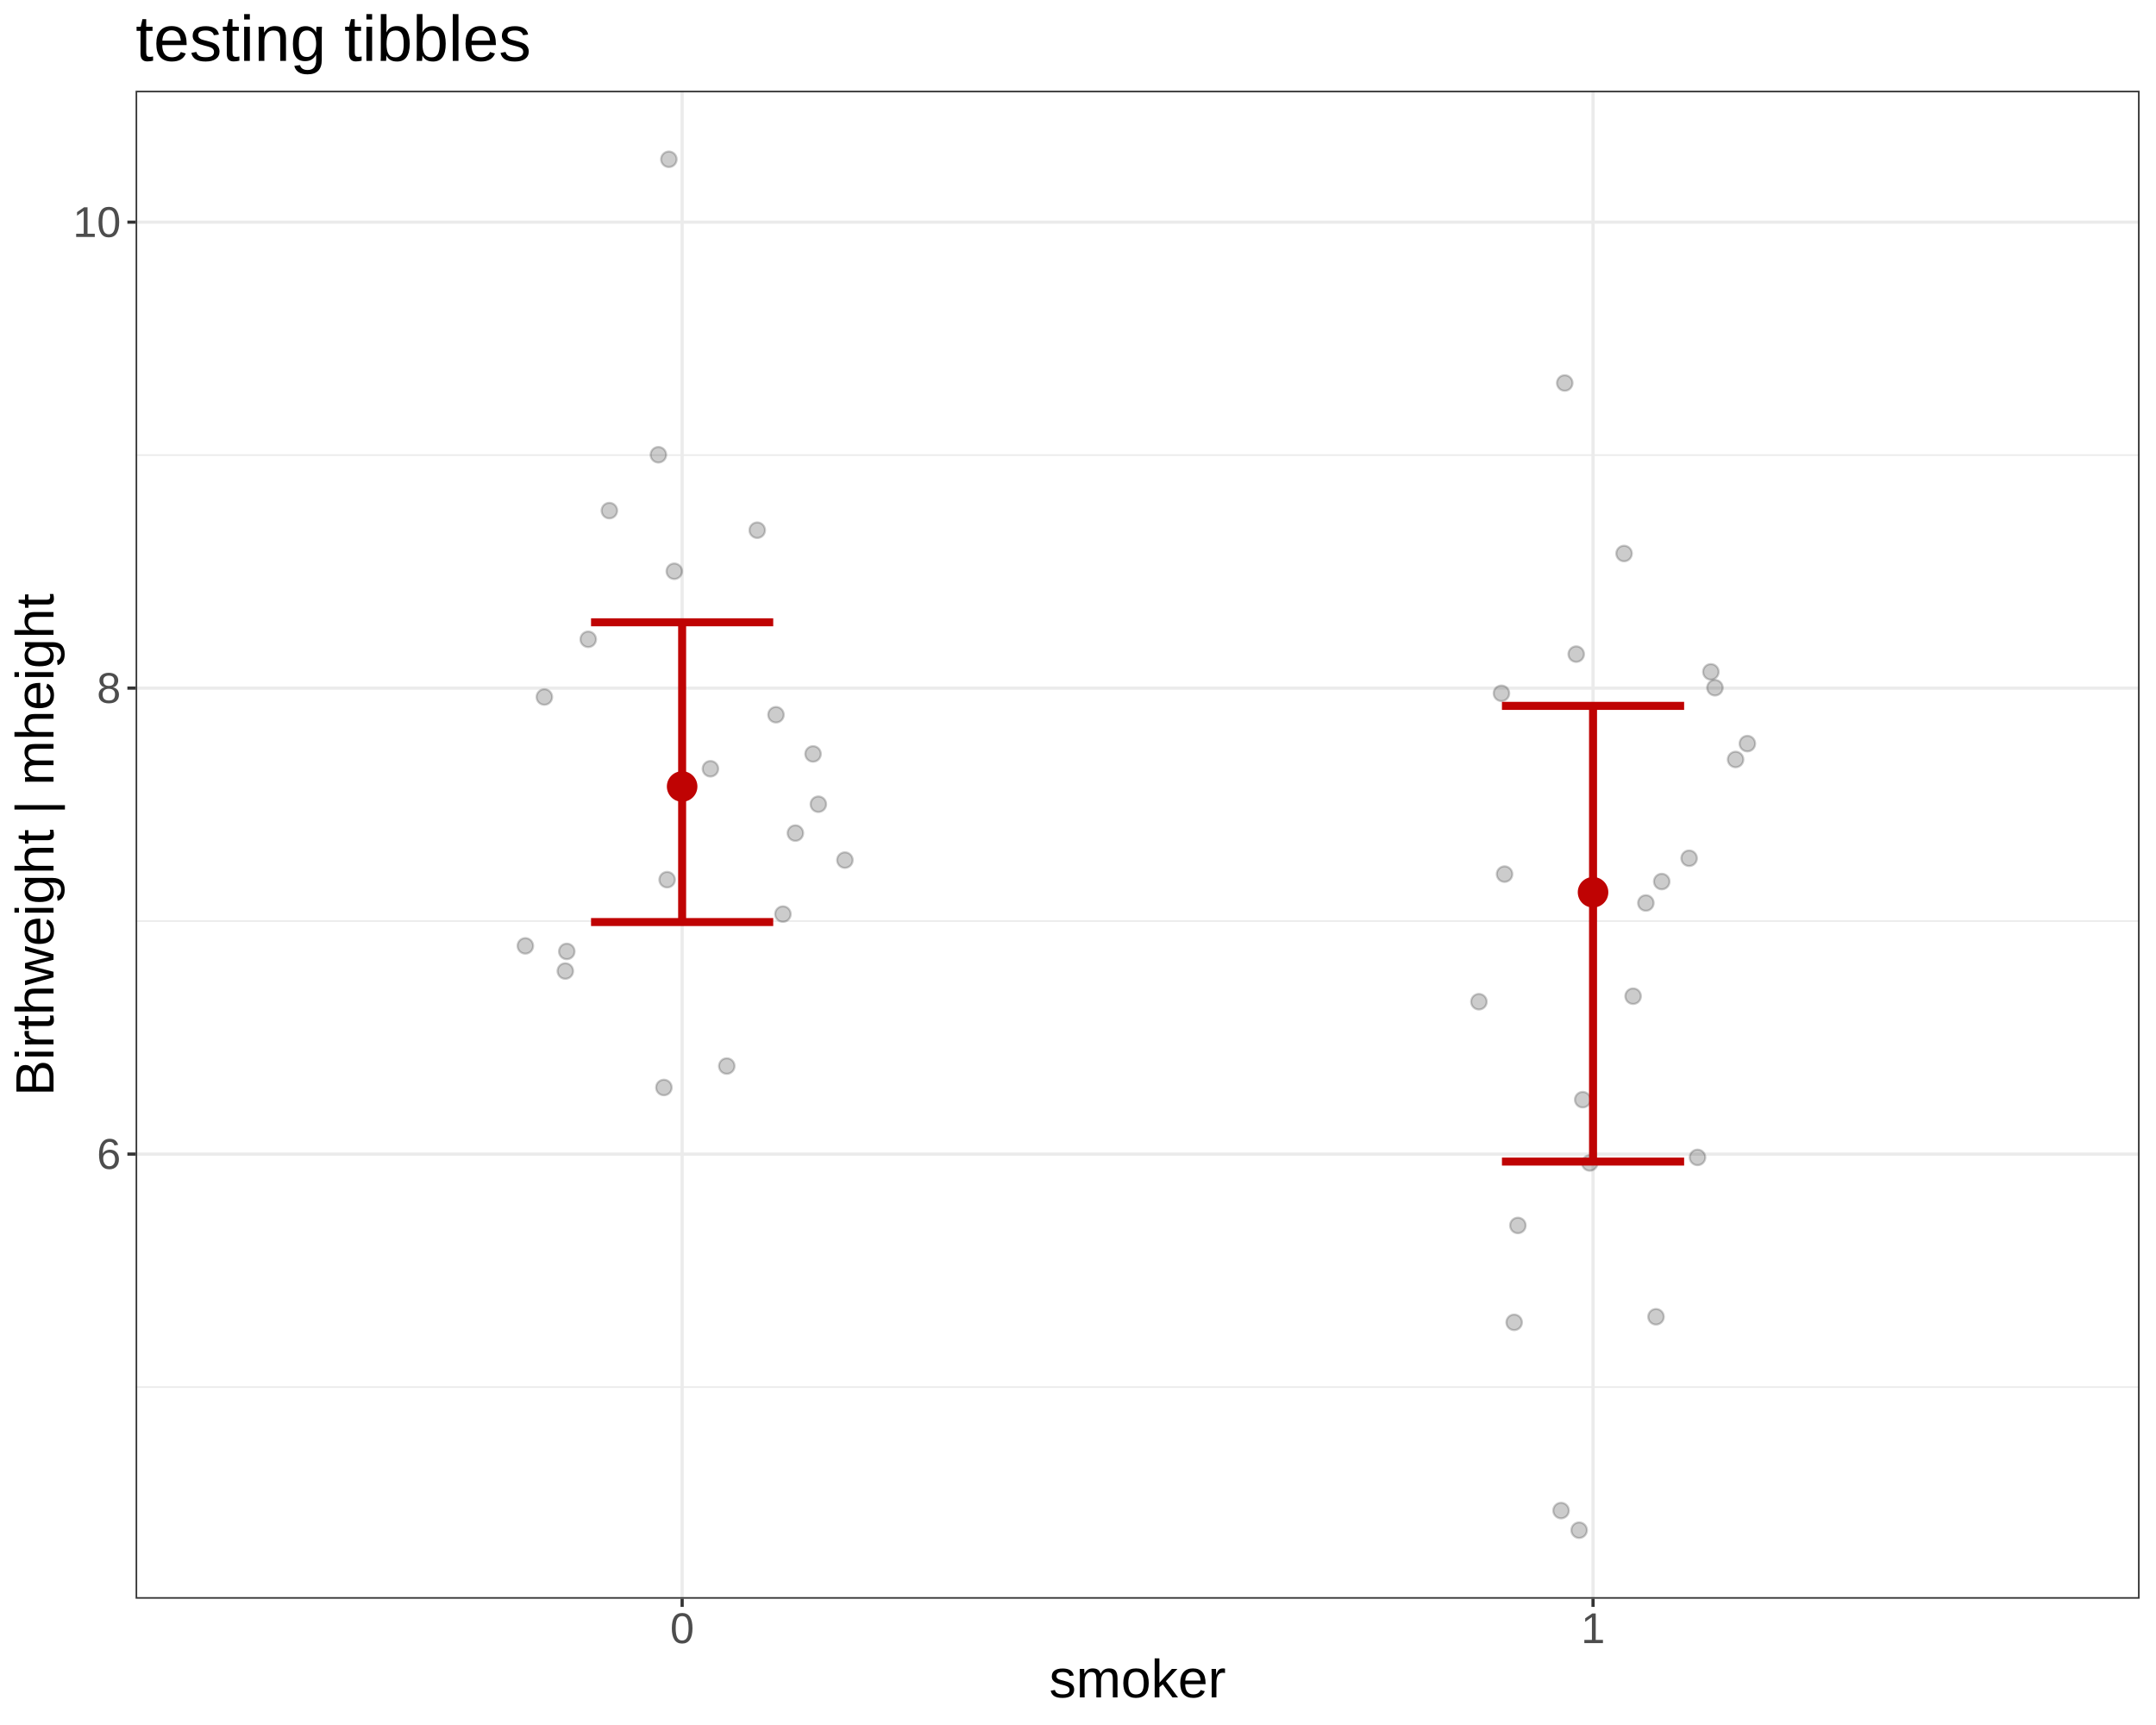
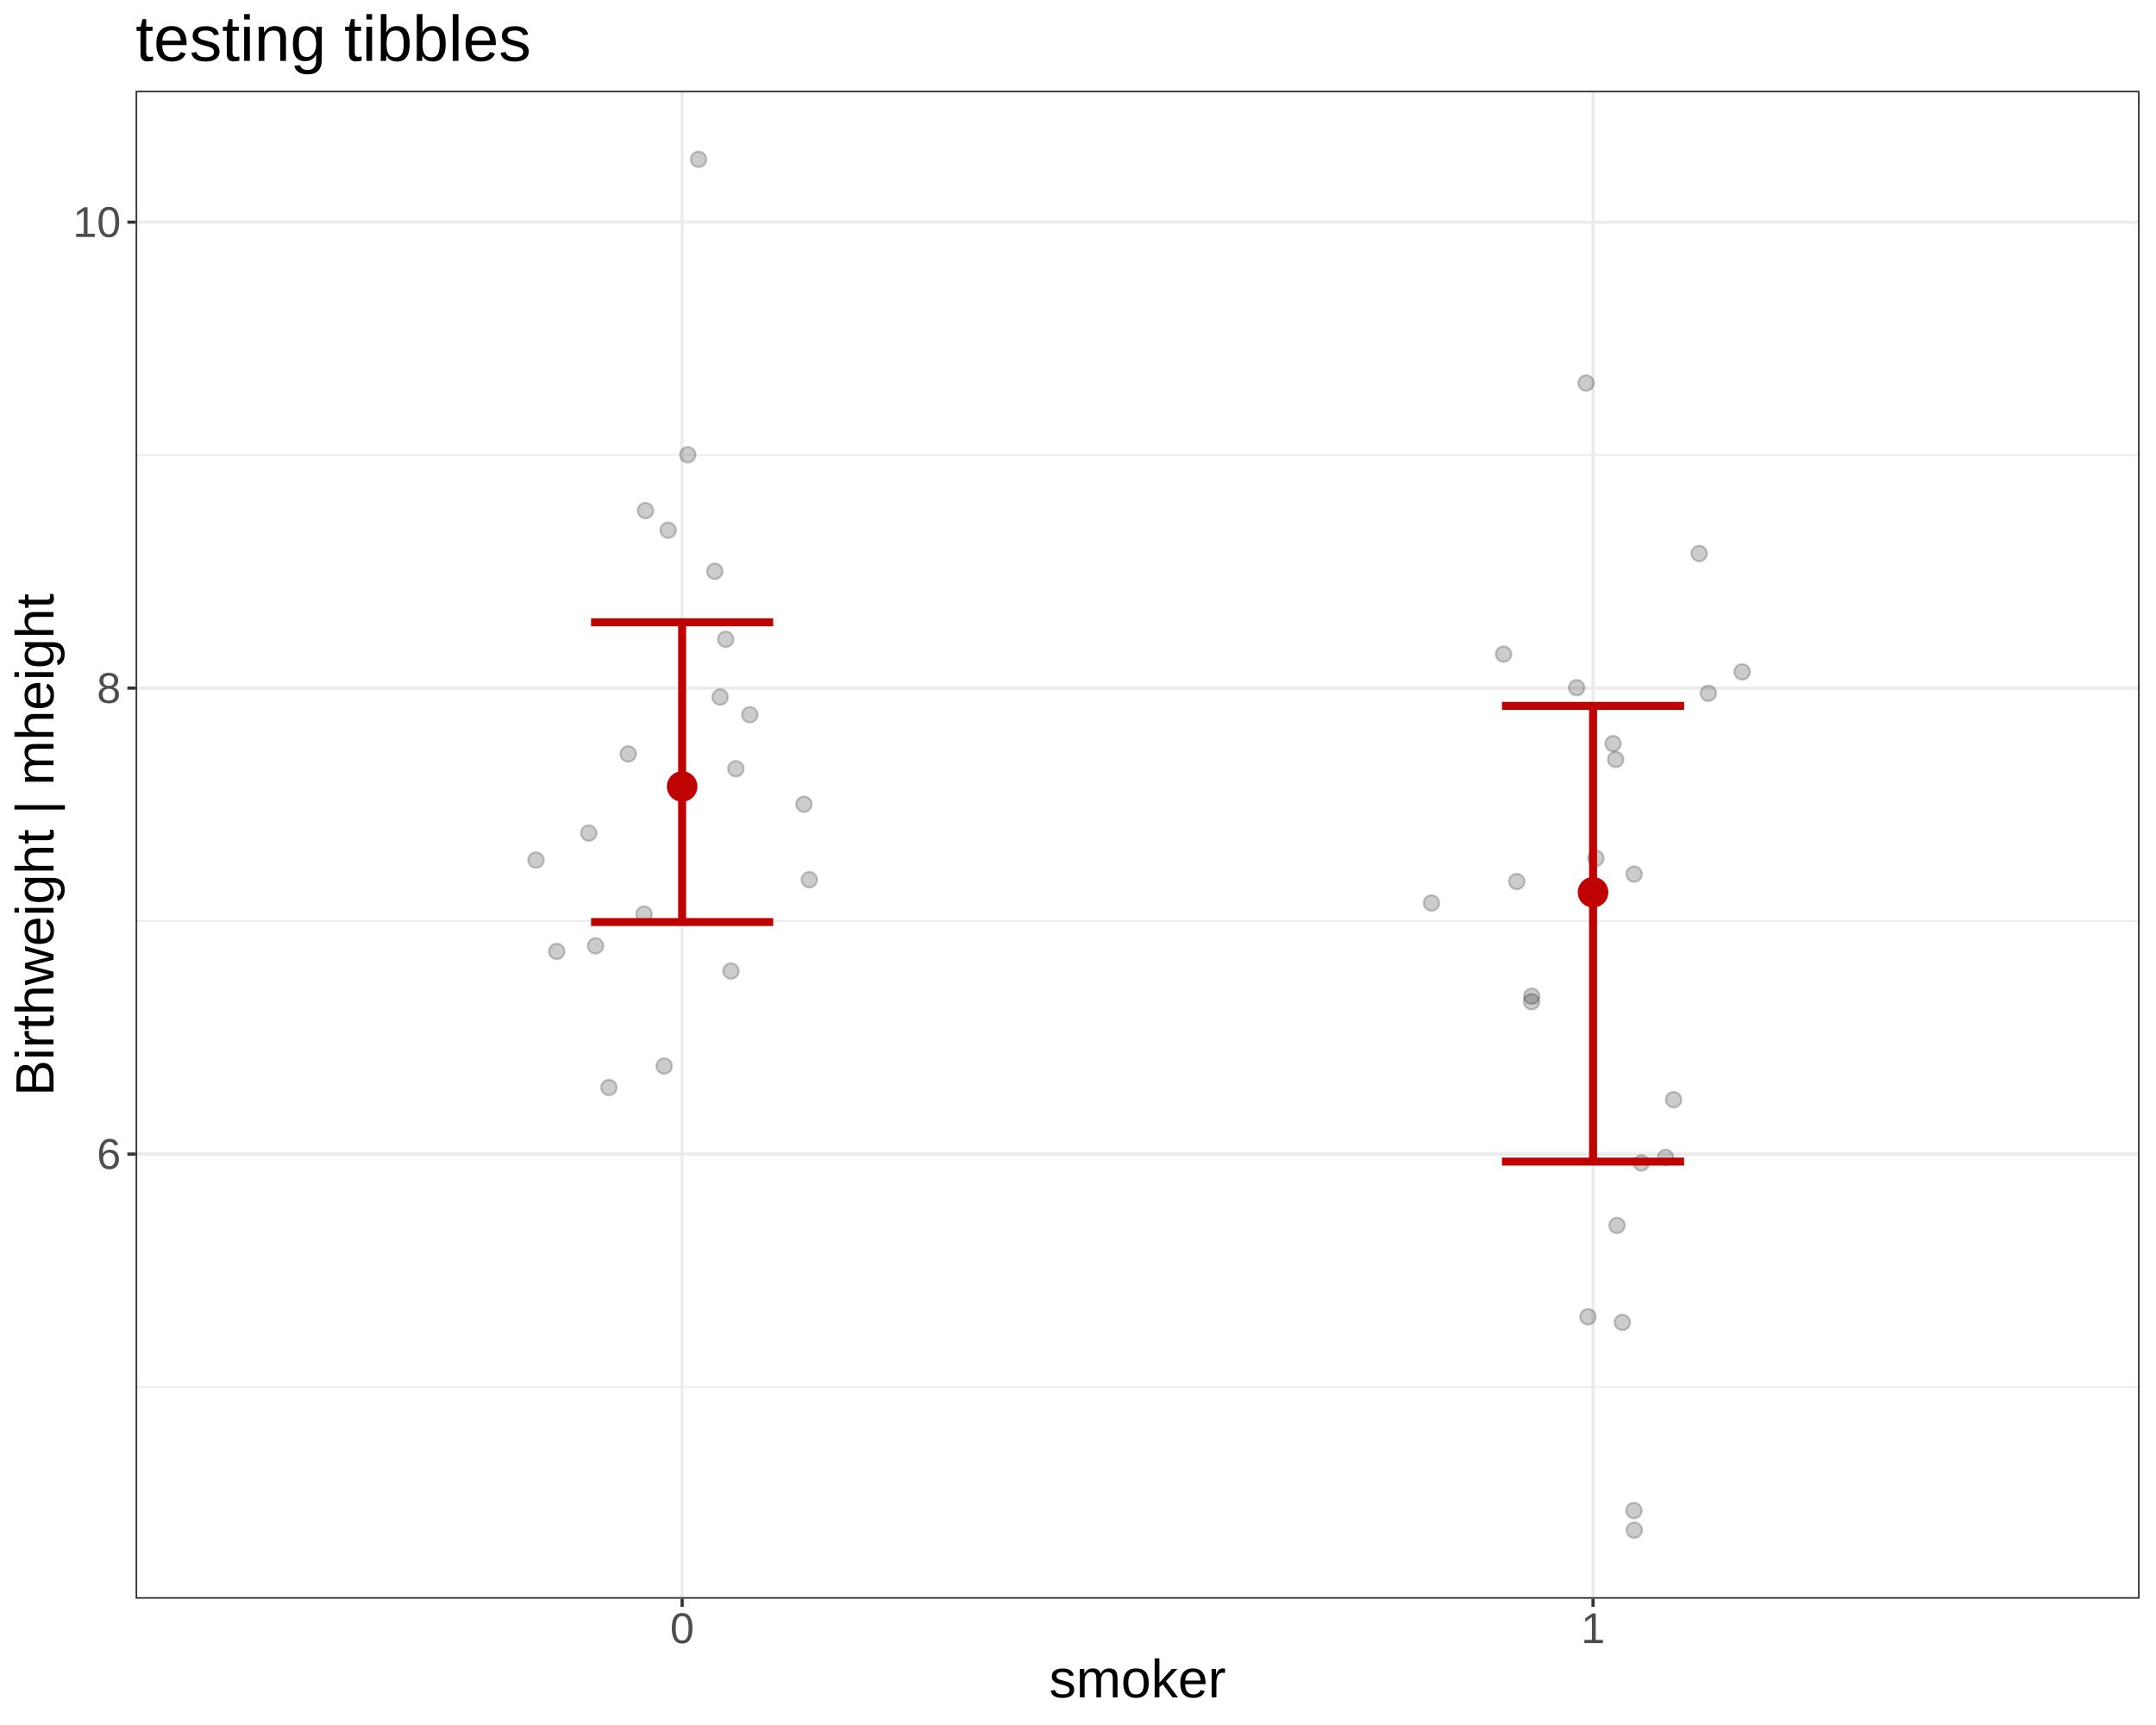
<svg xmlns="http://www.w3.org/2000/svg" viewBox="0 0 720.00 576.00">
  <defs>
    <style type="text/css">
    line, polyline, polygon, path, rect, circle {
      fill: none;
      stroke: #000000;
      stroke-linecap: round;
      stroke-linejoin: round;
      stroke-miterlimit: 10.00;
    }
  </style>
  </defs>
  <rect width="100%" height="100%" style="stroke: none; fill: #FFFFFF;" />
  <rect x="0.00" y="0.00" width="720.00" height="576.00" style="stroke-width: 1.07; stroke: #FFFFFF; fill: #FFFFFF;" />
  <defs>
    <clipPath id="cpNDUuMjh8NzE0LjUyfDUzMy44M3wzMC4zMA==">
      <rect x="45.28" y="30.30" width="669.24" height="503.53" />
    </clipPath>
  </defs>
  <rect x="45.28" y="30.30" width="669.24" height="503.53" style="stroke-width: 1.07; stroke: none; fill: #FFFFFF;" clip-path="url(#cpNDUuMjh8NzE0LjUyfDUzMy44M3wzMC4zMA==)" />
  <polyline points="45.28,463.16 714.52,463.16 " style="stroke-width: 0.53; stroke: #EBEBEB; stroke-linecap: butt;" clip-path="url(#cpNDUuMjh8NzE0LjUyfDUzMy44M3wzMC4zMA==)" />
  <polyline points="45.28,307.56 714.52,307.56 " style="stroke-width: 0.53; stroke: #EBEBEB; stroke-linecap: butt;" clip-path="url(#cpNDUuMjh8NzE0LjUyfDUzMy44M3wzMC4zMA==)" />
  <polyline points="45.28,151.97 714.52,151.97 " style="stroke-width: 0.53; stroke: #EBEBEB; stroke-linecap: butt;" clip-path="url(#cpNDUuMjh8NzE0LjUyfDUzMy44M3wzMC4zMA==)" />
  <polyline points="45.28,385.36 714.52,385.36 " style="stroke-width: 1.07; stroke: #EBEBEB; stroke-linecap: butt;" clip-path="url(#cpNDUuMjh8NzE0LjUyfDUzMy44M3wzMC4zMA==)" />
  <polyline points="45.28,229.77 714.52,229.77 " style="stroke-width: 1.07; stroke: #EBEBEB; stroke-linecap: butt;" clip-path="url(#cpNDUuMjh8NzE0LjUyfDUzMy44M3wzMC4zMA==)" />
  <polyline points="45.28,74.18 714.52,74.18 " style="stroke-width: 1.07; stroke: #EBEBEB; stroke-linecap: butt;" clip-path="url(#cpNDUuMjh8NzE0LjUyfDUzMy44M3wzMC4zMA==)" />
  <polyline points="227.80,533.83 227.80,30.30 " style="stroke-width: 1.07; stroke: #EBEBEB; stroke-linecap: butt;" clip-path="url(#cpNDUuMjh8NzE0LjUyfDUzMy44M3wzMC4zMA==)" />
  <polyline points="532.00,533.83 532.00,30.30 " style="stroke-width: 1.07; stroke: #EBEBEB; stroke-linecap: butt;" clip-path="url(#cpNDUuMjh8NzE0LjUyfDUzMy44M3wzMC4zMA==)" />
-   <circle cx="261.46" cy="305.23" r="1.95pt" style="stroke-width: 0.71; stroke: #000000; stroke-opacity: 0.20; fill: #000000; fill-opacity: 0.20;" clip-path="url(#cpNDUuMjh8NzE0LjUyfDUzMy44M3wzMC4zMA==)" />
-   <circle cx="521.32" cy="504.40" r="1.95pt" style="stroke-width: 0.71; stroke: #000000; stroke-opacity: 0.20; fill: #000000; fill-opacity: 0.20;" clip-path="url(#cpNDUuMjh8NzE0LjUyfDUzMy44M3wzMC4zMA==)" />
-   <circle cx="221.71" cy="363.13" r="1.95pt" style="stroke-width: 0.71; stroke: #000000; stroke-opacity: 0.20; fill: #000000; fill-opacity: 0.20;" clip-path="url(#cpNDUuMjh8NzE0LjUyfDUzMy44M3wzMC4zMA==)" />
-   <circle cx="527.36" cy="510.95" r="1.95pt" style="stroke-width: 0.71; stroke: #000000; stroke-opacity: 0.20; fill: #000000; fill-opacity: 0.20;" clip-path="url(#cpNDUuMjh8NzE0LjUyfDUzMy44M3wzMC4zMA==)" />
-   <circle cx="553.03" cy="439.69" r="1.95pt" style="stroke-width: 0.71; stroke: #000000; stroke-opacity: 0.20; fill: #000000; fill-opacity: 0.20;" clip-path="url(#cpNDUuMjh8NzE0LjUyfDUzMy44M3wzMC4zMA==)" />
-   <circle cx="282.16" cy="287.20" r="1.95pt" style="stroke-width: 0.71; stroke: #000000; stroke-opacity: 0.20; fill: #000000; fill-opacity: 0.20;" clip-path="url(#cpNDUuMjh8NzE0LjUyfDUzMy44M3wzMC4zMA==)" />
-   <circle cx="505.66" cy="441.55" r="1.95pt" style="stroke-width: 0.71; stroke: #000000; stroke-opacity: 0.20; fill: #000000; fill-opacity: 0.20;" clip-path="url(#cpNDUuMjh8NzE0LjUyfDUzMy44M3wzMC4zMA==)" />
-   <circle cx="566.89" cy="386.47" r="1.95pt" style="stroke-width: 0.71; stroke: #000000; stroke-opacity: 0.20; fill: #000000; fill-opacity: 0.20;" clip-path="url(#cpNDUuMjh8NzE0LjUyfDUzMy44M3wzMC4zMA==)" />
-   <circle cx="181.79" cy="232.74" r="1.95pt" style="stroke-width: 0.71; stroke: #000000; stroke-opacity: 0.20; fill: #000000; fill-opacity: 0.20;" clip-path="url(#cpNDUuMjh8NzE0LjUyfDUzMy44M3wzMC4zMA==)" />
-   <circle cx="273.29" cy="268.54" r="1.95pt" style="stroke-width: 0.71; stroke: #000000; stroke-opacity: 0.20; fill: #000000; fill-opacity: 0.20;" clip-path="url(#cpNDUuMjh8NzE0LjUyfDUzMy44M3wzMC4zMA==)" />
-   <circle cx="252.88" cy="177.04" r="1.95pt" style="stroke-width: 0.71; stroke: #000000; stroke-opacity: 0.20; fill: #000000; fill-opacity: 0.20;" clip-path="url(#cpNDUuMjh8NzE0LjUyfDUzMy44M3wzMC4zMA==)" />
-   <circle cx="222.79" cy="293.74" r="1.95pt" style="stroke-width: 0.71; stroke: #000000; stroke-opacity: 0.20; fill: #000000; fill-opacity: 0.20;" clip-path="url(#cpNDUuMjh8NzE0LjUyfDUzMy44M3wzMC4zMA==)" />
-   <circle cx="545.38" cy="332.64" r="1.95pt" style="stroke-width: 0.71; stroke: #000000; stroke-opacity: 0.20; fill: #000000; fill-opacity: 0.20;" clip-path="url(#cpNDUuMjh8NzE0LjUyfDUzMy44M3wzMC4zMA==)" />
-   <circle cx="564.09" cy="286.58" r="1.95pt" style="stroke-width: 0.71; stroke: #000000; stroke-opacity: 0.20; fill: #000000; fill-opacity: 0.20;" clip-path="url(#cpNDUuMjh8NzE0LjUyfDUzMy44M3wzMC4zMA==)" />
-   <circle cx="189.28" cy="317.69" r="1.95pt" style="stroke-width: 0.71; stroke: #000000; stroke-opacity: 0.20; fill: #000000; fill-opacity: 0.20;" clip-path="url(#cpNDUuMjh8NzE0LjUyfDUzMy44M3wzMC4zMA==)" />
-   <circle cx="242.71" cy="355.97" r="1.95pt" style="stroke-width: 0.71; stroke: #000000; stroke-opacity: 0.20; fill: #000000; fill-opacity: 0.20;" clip-path="url(#cpNDUuMjh8NzE0LjUyfDUzMy44M3wzMC4zMA==)" />
-   <circle cx="583.54" cy="248.30" r="1.95pt" style="stroke-width: 0.71; stroke: #000000; stroke-opacity: 0.20; fill: #000000; fill-opacity: 0.20;" clip-path="url(#cpNDUuMjh8NzE0LjUyfDUzMy44M3wzMC4zMA==)" />
-   <circle cx="572.71" cy="229.64" r="1.95pt" style="stroke-width: 0.71; stroke: #000000; stroke-opacity: 0.20; fill: #000000; fill-opacity: 0.20;" clip-path="url(#cpNDUuMjh8NzE0LjUyfDUzMy44M3wzMC4zMA==)" />
-   <circle cx="530.90" cy="388.33" r="1.95pt" style="stroke-width: 0.71; stroke: #000000; stroke-opacity: 0.20; fill: #000000; fill-opacity: 0.20;" clip-path="url(#cpNDUuMjh8NzE0LjUyfDUzMy44M3wzMC4zMA==)" />
-   <circle cx="528.55" cy="367.20" r="1.95pt" style="stroke-width: 0.71; stroke: #000000; stroke-opacity: 0.20; fill: #000000; fill-opacity: 0.20;" clip-path="url(#cpNDUuMjh8NzE0LjUyfDUzMy44M3wzMC4zMA==)" />
-   <circle cx="493.89" cy="334.49" r="1.95pt" style="stroke-width: 0.71; stroke: #000000; stroke-opacity: 0.20; fill: #000000; fill-opacity: 0.20;" clip-path="url(#cpNDUuMjh8NzE0LjUyfDUzMy44M3wzMC4zMA==)" />
-   <circle cx="203.50" cy="170.50" r="1.95pt" style="stroke-width: 0.71; stroke: #000000; stroke-opacity: 0.20; fill: #000000; fill-opacity: 0.20;" clip-path="url(#cpNDUuMjh8NzE0LjUyfDUzMy44M3wzMC4zMA==)" />
-   <circle cx="219.87" cy="151.85" r="1.95pt" style="stroke-width: 0.71; stroke: #000000; stroke-opacity: 0.20; fill: #000000; fill-opacity: 0.20;" clip-path="url(#cpNDUuMjh8NzE0LjUyfDUzMy44M3wzMC4zMA==)" />
-   <circle cx="188.79" cy="324.24" r="1.95pt" style="stroke-width: 0.71; stroke: #000000; stroke-opacity: 0.20; fill: #000000; fill-opacity: 0.20;" clip-path="url(#cpNDUuMjh8NzE0LjUyfDUzMy44M3wzMC4zMA==)" />
-   <circle cx="175.44" cy="315.84" r="1.95pt" style="stroke-width: 0.71; stroke: #000000; stroke-opacity: 0.20; fill: #000000; fill-opacity: 0.20;" clip-path="url(#cpNDUuMjh8NzE0LjUyfDUzMy44M3wzMC4zMA==)" />
-   <circle cx="502.45" cy="291.88" r="1.95pt" style="stroke-width: 0.71; stroke: #000000; stroke-opacity: 0.20; fill: #000000; fill-opacity: 0.20;" clip-path="url(#cpNDUuMjh8NzE0LjUyfDUzMy44M3wzMC4zMA==)" />
-   <circle cx="501.41" cy="231.50" r="1.95pt" style="stroke-width: 0.71; stroke: #000000; stroke-opacity: 0.20; fill: #000000; fill-opacity: 0.20;" clip-path="url(#cpNDUuMjh8NzE0LjUyfDUzMy44M3wzMC4zMA==)" />
-   <circle cx="526.38" cy="218.42" r="1.95pt" style="stroke-width: 0.71; stroke: #000000; stroke-opacity: 0.20; fill: #000000; fill-opacity: 0.20;" clip-path="url(#cpNDUuMjh8NzE0LjUyfDUzMy44M3wzMC4zMA==)" />
-   <circle cx="579.60" cy="253.60" r="1.95pt" style="stroke-width: 0.71; stroke: #000000; stroke-opacity: 0.20; fill: #000000; fill-opacity: 0.20;" clip-path="url(#cpNDUuMjh8NzE0LjUyfDUzMy44M3wzMC4zMA==)" />
-   <circle cx="506.90" cy="409.19" r="1.95pt" style="stroke-width: 0.71; stroke: #000000; stroke-opacity: 0.20; fill: #000000; fill-opacity: 0.20;" clip-path="url(#cpNDUuMjh8NzE0LjUyfDUzMy44M3wzMC4zMA==)" />
-   <circle cx="225.18" cy="190.75" r="1.95pt" style="stroke-width: 0.71; stroke: #000000; stroke-opacity: 0.20; fill: #000000; fill-opacity: 0.20;" clip-path="url(#cpNDUuMjh8NzE0LjUyfDUzMy44M3wzMC4zMA==)" />
-   <circle cx="237.25" cy="256.70" r="1.95pt" style="stroke-width: 0.71; stroke: #000000; stroke-opacity: 0.20; fill: #000000; fill-opacity: 0.20;" clip-path="url(#cpNDUuMjh8NzE0LjUyfDUzMy44M3wzMC4zMA==)" />
-   <circle cx="265.62" cy="278.18" r="1.95pt" style="stroke-width: 0.71; stroke: #000000; stroke-opacity: 0.20; fill: #000000; fill-opacity: 0.20;" clip-path="url(#cpNDUuMjh8NzE0LjUyfDUzMy44M3wzMC4zMA==)" />
-   <circle cx="571.35" cy="224.34" r="1.95pt" style="stroke-width: 0.71; stroke: #000000; stroke-opacity: 0.20; fill: #000000; fill-opacity: 0.20;" clip-path="url(#cpNDUuMjh8NzE0LjUyfDUzMy44M3wzMC4zMA==)" />
-   <circle cx="549.64" cy="301.52" r="1.95pt" style="stroke-width: 0.71; stroke: #000000; stroke-opacity: 0.20; fill: #000000; fill-opacity: 0.20;" clip-path="url(#cpNDUuMjh8NzE0LjUyfDUzMy44M3wzMC4zMA==)" />
-   <circle cx="554.94" cy="294.36" r="1.95pt" style="stroke-width: 0.71; stroke: #000000; stroke-opacity: 0.20; fill: #000000; fill-opacity: 0.20;" clip-path="url(#cpNDUuMjh8NzE0LjUyfDUzMy44M3wzMC4zMA==)" />
-   <circle cx="522.55" cy="127.89" r="1.95pt" style="stroke-width: 0.71; stroke: #000000; stroke-opacity: 0.20; fill: #000000; fill-opacity: 0.20;" clip-path="url(#cpNDUuMjh8NzE0LjUyfDUzMy44M3wzMC4zMA==)" />
-   <circle cx="271.52" cy="251.75" r="1.95pt" style="stroke-width: 0.71; stroke: #000000; stroke-opacity: 0.20; fill: #000000; fill-opacity: 0.20;" clip-path="url(#cpNDUuMjh8NzE0LjUyfDUzMy44M3wzMC4zMA==)" />
-   <circle cx="259.14" cy="238.66" r="1.95pt" style="stroke-width: 0.71; stroke: #000000; stroke-opacity: 0.20; fill: #000000; fill-opacity: 0.20;" clip-path="url(#cpNDUuMjh8NzE0LjUyfDUzMy44M3wzMC4zMA==)" />
-   <circle cx="223.37" cy="53.19" r="1.95pt" style="stroke-width: 0.71; stroke: #000000; stroke-opacity: 0.20; fill: #000000; fill-opacity: 0.20;" clip-path="url(#cpNDUuMjh8NzE0LjUyfDUzMy44M3wzMC4zMA==)" />
-   <circle cx="542.36" cy="184.82" r="1.95pt" style="stroke-width: 0.71; stroke: #000000; stroke-opacity: 0.20; fill: #000000; fill-opacity: 0.20;" clip-path="url(#cpNDUuMjh8NzE0LjUyfDUzMy44M3wzMC4zMA==)" />
-   <circle cx="196.44" cy="213.47" r="1.95pt" style="stroke-width: 0.71; stroke: #000000; stroke-opacity: 0.20; fill: #000000; fill-opacity: 0.20;" clip-path="url(#cpNDUuMjh8NzE0LjUyfDUzMy44M3wzMC4zMA==)" />
+   <circle cx="215.09" cy="305.23" r="1.95pt" style="stroke-width: 0.71; stroke: #000000; stroke-opacity: 0.20; fill: #000000; fill-opacity: 0.20;" clip-path="url(#cpNDUuMjh8NzE0LjUyfDUzMy44M3wzMC4zMA==)" />
+   <circle cx="545.64" cy="504.40" r="1.95pt" style="stroke-width: 0.71; stroke: #000000; stroke-opacity: 0.20; fill: #000000; fill-opacity: 0.20;" clip-path="url(#cpNDUuMjh8NzE0LjUyfDUzMy44M3wzMC4zMA==)" />
+   <circle cx="203.34" cy="363.13" r="1.95pt" style="stroke-width: 0.71; stroke: #000000; stroke-opacity: 0.20; fill: #000000; fill-opacity: 0.20;" clip-path="url(#cpNDUuMjh8NzE0LjUyfDUzMy44M3wzMC4zMA==)" />
+   <circle cx="545.77" cy="510.95" r="1.95pt" style="stroke-width: 0.71; stroke: #000000; stroke-opacity: 0.20; fill: #000000; fill-opacity: 0.20;" clip-path="url(#cpNDUuMjh8NzE0LjUyfDUzMy44M3wzMC4zMA==)" />
+   <circle cx="530.30" cy="439.69" r="1.95pt" style="stroke-width: 0.71; stroke: #000000; stroke-opacity: 0.20; fill: #000000; fill-opacity: 0.20;" clip-path="url(#cpNDUuMjh8NzE0LjUyfDUzMy44M3wzMC4zMA==)" />
+   <circle cx="178.99" cy="287.20" r="1.95pt" style="stroke-width: 0.71; stroke: #000000; stroke-opacity: 0.20; fill: #000000; fill-opacity: 0.20;" clip-path="url(#cpNDUuMjh8NzE0LjUyfDUzMy44M3wzMC4zMA==)" />
+   <circle cx="541.79" cy="441.55" r="1.95pt" style="stroke-width: 0.71; stroke: #000000; stroke-opacity: 0.20; fill: #000000; fill-opacity: 0.20;" clip-path="url(#cpNDUuMjh8NzE0LjUyfDUzMy44M3wzMC4zMA==)" />
+   <circle cx="556.22" cy="386.47" r="1.95pt" style="stroke-width: 0.71; stroke: #000000; stroke-opacity: 0.20; fill: #000000; fill-opacity: 0.20;" clip-path="url(#cpNDUuMjh8NzE0LjUyfDUzMy44M3wzMC4zMA==)" />
+   <circle cx="240.48" cy="232.74" r="1.95pt" style="stroke-width: 0.71; stroke: #000000; stroke-opacity: 0.20; fill: #000000; fill-opacity: 0.20;" clip-path="url(#cpNDUuMjh8NzE0LjUyfDUzMy44M3wzMC4zMA==)" />
+   <circle cx="268.48" cy="268.54" r="1.95pt" style="stroke-width: 0.71; stroke: #000000; stroke-opacity: 0.20; fill: #000000; fill-opacity: 0.20;" clip-path="url(#cpNDUuMjh8NzE0LjUyfDUzMy44M3wzMC4zMA==)" />
+   <circle cx="223.12" cy="177.04" r="1.95pt" style="stroke-width: 0.71; stroke: #000000; stroke-opacity: 0.20; fill: #000000; fill-opacity: 0.20;" clip-path="url(#cpNDUuMjh8NzE0LjUyfDUzMy44M3wzMC4zMA==)" />
+   <circle cx="270.26" cy="293.74" r="1.95pt" style="stroke-width: 0.71; stroke: #000000; stroke-opacity: 0.20; fill: #000000; fill-opacity: 0.20;" clip-path="url(#cpNDUuMjh8NzE0LjUyfDUzMy44M3wzMC4zMA==)" />
+   <circle cx="511.53" cy="332.64" r="1.95pt" style="stroke-width: 0.71; stroke: #000000; stroke-opacity: 0.20; fill: #000000; fill-opacity: 0.20;" clip-path="url(#cpNDUuMjh8NzE0LjUyfDUzMy44M3wzMC4zMA==)" />
+   <circle cx="532.94" cy="286.58" r="1.95pt" style="stroke-width: 0.71; stroke: #000000; stroke-opacity: 0.20; fill: #000000; fill-opacity: 0.20;" clip-path="url(#cpNDUuMjh8NzE0LjUyfDUzMy44M3wzMC4zMA==)" />
+   <circle cx="185.92" cy="317.69" r="1.95pt" style="stroke-width: 0.71; stroke: #000000; stroke-opacity: 0.20; fill: #000000; fill-opacity: 0.20;" clip-path="url(#cpNDUuMjh8NzE0LjUyfDUzMy44M3wzMC4zMA==)" />
+   <circle cx="221.81" cy="355.97" r="1.95pt" style="stroke-width: 0.71; stroke: #000000; stroke-opacity: 0.20; fill: #000000; fill-opacity: 0.20;" clip-path="url(#cpNDUuMjh8NzE0LjUyfDUzMy44M3wzMC4zMA==)" />
+   <circle cx="538.69" cy="248.30" r="1.95pt" style="stroke-width: 0.71; stroke: #000000; stroke-opacity: 0.20; fill: #000000; fill-opacity: 0.20;" clip-path="url(#cpNDUuMjh8NzE0LjUyfDUzMy44M3wzMC4zMA==)" />
+   <circle cx="526.54" cy="229.64" r="1.95pt" style="stroke-width: 0.71; stroke: #000000; stroke-opacity: 0.20; fill: #000000; fill-opacity: 0.20;" clip-path="url(#cpNDUuMjh8NzE0LjUyfDUzMy44M3wzMC4zMA==)" />
+   <circle cx="548.11" cy="388.33" r="1.95pt" style="stroke-width: 0.71; stroke: #000000; stroke-opacity: 0.20; fill: #000000; fill-opacity: 0.20;" clip-path="url(#cpNDUuMjh8NzE0LjUyfDUzMy44M3wzMC4zMA==)" />
+   <circle cx="558.90" cy="367.20" r="1.95pt" style="stroke-width: 0.71; stroke: #000000; stroke-opacity: 0.20; fill: #000000; fill-opacity: 0.20;" clip-path="url(#cpNDUuMjh8NzE0LjUyfDUzMy44M3wzMC4zMA==)" />
+   <circle cx="511.46" cy="334.49" r="1.95pt" style="stroke-width: 0.71; stroke: #000000; stroke-opacity: 0.20; fill: #000000; fill-opacity: 0.20;" clip-path="url(#cpNDUuMjh8NzE0LjUyfDUzMy44M3wzMC4zMA==)" />
+   <circle cx="215.57" cy="170.50" r="1.95pt" style="stroke-width: 0.71; stroke: #000000; stroke-opacity: 0.20; fill: #000000; fill-opacity: 0.20;" clip-path="url(#cpNDUuMjh8NzE0LjUyfDUzMy44M3wzMC4zMA==)" />
+   <circle cx="229.68" cy="151.85" r="1.95pt" style="stroke-width: 0.71; stroke: #000000; stroke-opacity: 0.20; fill: #000000; fill-opacity: 0.20;" clip-path="url(#cpNDUuMjh8NzE0LjUyfDUzMy44M3wzMC4zMA==)" />
+   <circle cx="244.10" cy="324.24" r="1.95pt" style="stroke-width: 0.71; stroke: #000000; stroke-opacity: 0.20; fill: #000000; fill-opacity: 0.20;" clip-path="url(#cpNDUuMjh8NzE0LjUyfDUzMy44M3wzMC4zMA==)" />
+   <circle cx="198.89" cy="315.84" r="1.95pt" style="stroke-width: 0.71; stroke: #000000; stroke-opacity: 0.20; fill: #000000; fill-opacity: 0.20;" clip-path="url(#cpNDUuMjh8NzE0LjUyfDUzMy44M3wzMC4zMA==)" />
+   <circle cx="545.72" cy="291.88" r="1.95pt" style="stroke-width: 0.71; stroke: #000000; stroke-opacity: 0.20; fill: #000000; fill-opacity: 0.20;" clip-path="url(#cpNDUuMjh8NzE0LjUyfDUzMy44M3wzMC4zMA==)" />
+   <circle cx="570.50" cy="231.50" r="1.95pt" style="stroke-width: 0.71; stroke: #000000; stroke-opacity: 0.20; fill: #000000; fill-opacity: 0.20;" clip-path="url(#cpNDUuMjh8NzE0LjUyfDUzMy44M3wzMC4zMA==)" />
+   <circle cx="502.11" cy="218.42" r="1.95pt" style="stroke-width: 0.71; stroke: #000000; stroke-opacity: 0.20; fill: #000000; fill-opacity: 0.20;" clip-path="url(#cpNDUuMjh8NzE0LjUyfDUzMy44M3wzMC4zMA==)" />
+   <circle cx="539.56" cy="253.60" r="1.95pt" style="stroke-width: 0.71; stroke: #000000; stroke-opacity: 0.20; fill: #000000; fill-opacity: 0.20;" clip-path="url(#cpNDUuMjh8NzE0LjUyfDUzMy44M3wzMC4zMA==)" />
+   <circle cx="540.00" cy="409.19" r="1.95pt" style="stroke-width: 0.71; stroke: #000000; stroke-opacity: 0.20; fill: #000000; fill-opacity: 0.20;" clip-path="url(#cpNDUuMjh8NzE0LjUyfDUzMy44M3wzMC4zMA==)" />
+   <circle cx="238.71" cy="190.75" r="1.95pt" style="stroke-width: 0.71; stroke: #000000; stroke-opacity: 0.20; fill: #000000; fill-opacity: 0.20;" clip-path="url(#cpNDUuMjh8NzE0LjUyfDUzMy44M3wzMC4zMA==)" />
+   <circle cx="245.74" cy="256.70" r="1.95pt" style="stroke-width: 0.71; stroke: #000000; stroke-opacity: 0.20; fill: #000000; fill-opacity: 0.20;" clip-path="url(#cpNDUuMjh8NzE0LjUyfDUzMy44M3wzMC4zMA==)" />
+   <circle cx="196.62" cy="278.18" r="1.95pt" style="stroke-width: 0.71; stroke: #000000; stroke-opacity: 0.20; fill: #000000; fill-opacity: 0.20;" clip-path="url(#cpNDUuMjh8NzE0LjUyfDUzMy44M3wzMC4zMA==)" />
+   <circle cx="581.79" cy="224.34" r="1.95pt" style="stroke-width: 0.71; stroke: #000000; stroke-opacity: 0.20; fill: #000000; fill-opacity: 0.20;" clip-path="url(#cpNDUuMjh8NzE0LjUyfDUzMy44M3wzMC4zMA==)" />
+   <circle cx="478.02" cy="301.52" r="1.95pt" style="stroke-width: 0.71; stroke: #000000; stroke-opacity: 0.20; fill: #000000; fill-opacity: 0.20;" clip-path="url(#cpNDUuMjh8NzE0LjUyfDUzMy44M3wzMC4zMA==)" />
+   <circle cx="506.53" cy="294.36" r="1.95pt" style="stroke-width: 0.71; stroke: #000000; stroke-opacity: 0.20; fill: #000000; fill-opacity: 0.20;" clip-path="url(#cpNDUuMjh8NzE0LjUyfDUzMy44M3wzMC4zMA==)" />
+   <circle cx="529.67" cy="127.89" r="1.95pt" style="stroke-width: 0.71; stroke: #000000; stroke-opacity: 0.20; fill: #000000; fill-opacity: 0.20;" clip-path="url(#cpNDUuMjh8NzE0LjUyfDUzMy44M3wzMC4zMA==)" />
+   <circle cx="209.80" cy="251.75" r="1.95pt" style="stroke-width: 0.71; stroke: #000000; stroke-opacity: 0.20; fill: #000000; fill-opacity: 0.20;" clip-path="url(#cpNDUuMjh8NzE0LjUyfDUzMy44M3wzMC4zMA==)" />
+   <circle cx="250.40" cy="238.66" r="1.95pt" style="stroke-width: 0.71; stroke: #000000; stroke-opacity: 0.20; fill: #000000; fill-opacity: 0.20;" clip-path="url(#cpNDUuMjh8NzE0LjUyfDUzMy44M3wzMC4zMA==)" />
+   <circle cx="233.28" cy="53.19" r="1.95pt" style="stroke-width: 0.71; stroke: #000000; stroke-opacity: 0.20; fill: #000000; fill-opacity: 0.20;" clip-path="url(#cpNDUuMjh8NzE0LjUyfDUzMy44M3wzMC4zMA==)" />
+   <circle cx="567.44" cy="184.82" r="1.95pt" style="stroke-width: 0.71; stroke: #000000; stroke-opacity: 0.20; fill: #000000; fill-opacity: 0.20;" clip-path="url(#cpNDUuMjh8NzE0LjUyfDUzMy44M3wzMC4zMA==)" />
+   <circle cx="242.35" cy="213.47" r="1.95pt" style="stroke-width: 0.71; stroke: #000000; stroke-opacity: 0.20; fill: #000000; fill-opacity: 0.20;" clip-path="url(#cpNDUuMjh8NzE0LjUyfDUzMy44M3wzMC4zMA==)" />
  <circle cx="227.80" cy="262.62" r="3.56pt" style="stroke-width: 0.71; stroke: #BF0303; fill: #BF0303;" clip-path="url(#cpNDUuMjh8NzE0LjUyfDUzMy44M3wzMC4zMA==)" />
  <circle cx="532.00" cy="297.94" r="3.56pt" style="stroke-width: 0.71; stroke: #BF0303; fill: #BF0303;" clip-path="url(#cpNDUuMjh8NzE0LjUyfDUzMy44M3wzMC4zMA==)" />
  <polyline points="197.38,207.79 258.22,207.79 " style="stroke-width: 2.67; stroke: #BF0303; stroke-linecap: butt;" clip-path="url(#cpNDUuMjh8NzE0LjUyfDUzMy44M3wzMC4zMA==)" />
  <polyline points="227.80,207.79 227.80,307.88 " style="stroke-width: 2.67; stroke: #BF0303; stroke-linecap: butt;" clip-path="url(#cpNDUuMjh8NzE0LjUyfDUzMy44M3wzMC4zMA==)" />
  <polyline points="197.38,307.88 258.22,307.88 " style="stroke-width: 2.67; stroke: #BF0303; stroke-linecap: butt;" clip-path="url(#cpNDUuMjh8NzE0LjUyfDUzMy44M3wzMC4zMA==)" />
  <polyline points="501.58,235.70 562.42,235.70 " style="stroke-width: 2.67; stroke: #BF0303; stroke-linecap: butt;" clip-path="url(#cpNDUuMjh8NzE0LjUyfDUzMy44M3wzMC4zMA==)" />
  <polyline points="532.00,235.70 532.00,387.87 " style="stroke-width: 2.67; stroke: #BF0303; stroke-linecap: butt;" clip-path="url(#cpNDUuMjh8NzE0LjUyfDUzMy44M3wzMC4zMA==)" />
  <polyline points="501.58,387.87 562.42,387.87 " style="stroke-width: 2.67; stroke: #BF0303; stroke-linecap: butt;" clip-path="url(#cpNDUuMjh8NzE0LjUyfDUzMy44M3wzMC4zMA==)" />
  <rect x="45.28" y="30.30" width="669.24" height="503.53" style="stroke-width: 1.07; stroke: #333333;" clip-path="url(#cpNDUuMjh8NzE0LjUyfDUzMy44M3wzMC4zMA==)" />
  <defs>
    <clipPath id="cpMC4wMHw3MjAuMDB8NTc2LjAwfDAuMDA=">
      <rect x="0.00" y="0.00" width="720.00" height="576.00" />
    </clipPath>
  </defs>
  <g clip-path="url(#cpMC4wMHw3MjAuMDB8NTc2LjAwfDAuMDA=)">
    <text x="32.34" y="390.31" style="font-size: 14.40px; fill: #4D4D4D; font-family: Liberation Sans;" textLength="8.00px" lengthAdjust="spacingAndGlyphs">6</text>
  </g>
  <g clip-path="url(#cpMC4wMHw3MjAuMDB8NTc2LjAwfDAuMDA=)">
    <text x="32.34" y="234.72" style="font-size: 14.40px; fill: #4D4D4D; font-family: Liberation Sans;" textLength="8.00px" lengthAdjust="spacingAndGlyphs">8</text>
  </g>
  <g clip-path="url(#cpMC4wMHw3MjAuMDB8NTc2LjAwfDAuMDA=)">
    <text x="24.34" y="79.13" style="font-size: 14.40px; fill: #4D4D4D; font-family: Liberation Sans;" textLength="16.00px" lengthAdjust="spacingAndGlyphs">10</text>
  </g>
  <polyline points="42.54,385.36 45.28,385.36 " style="stroke-width: 1.07; stroke: #333333; stroke-linecap: butt;" clip-path="url(#cpMC4wMHw3MjAuMDB8NTc2LjAwfDAuMDA=)" />
  <polyline points="42.54,229.77 45.28,229.77 " style="stroke-width: 1.07; stroke: #333333; stroke-linecap: butt;" clip-path="url(#cpMC4wMHw3MjAuMDB8NTc2LjAwfDAuMDA=)" />
  <polyline points="42.54,74.18 45.28,74.18 " style="stroke-width: 1.07; stroke: #333333; stroke-linecap: butt;" clip-path="url(#cpMC4wMHw3MjAuMDB8NTc2LjAwfDAuMDA=)" />
  <polyline points="227.80,536.57 227.80,533.83 " style="stroke-width: 1.07; stroke: #333333; stroke-linecap: butt;" clip-path="url(#cpMC4wMHw3MjAuMDB8NTc2LjAwfDAuMDA=)" />
  <polyline points="532.00,536.57 532.00,533.83 " style="stroke-width: 1.07; stroke: #333333; stroke-linecap: butt;" clip-path="url(#cpMC4wMHw3MjAuMDB8NTc2LjAwfDAuMDA=)" />
  <g clip-path="url(#cpMC4wMHw3MjAuMDB8NTc2LjAwfDAuMDA=)">
    <text x="223.80" y="548.67" style="font-size: 14.40px; fill: #4D4D4D; font-family: Liberation Sans;" textLength="8.00px" lengthAdjust="spacingAndGlyphs">0</text>
  </g>
  <g clip-path="url(#cpMC4wMHw3MjAuMDB8NTc2LjAwfDAuMDA=)">
    <text x="528.00" y="548.67" style="font-size: 14.40px; fill: #4D4D4D; font-family: Liberation Sans;" textLength="8.00px" lengthAdjust="spacingAndGlyphs">1</text>
  </g>
  <g clip-path="url(#cpMC4wMHw3MjAuMDB8NTc2LjAwfDAuMDA=)">
    <text x="350.38" y="566.79" style="font-size: 18.00px; font-family: Liberation Sans;" textLength="59.03px" lengthAdjust="spacingAndGlyphs">smoker</text>
  </g>
  <g clip-path="url(#cpMC4wMHw3MjAuMDB8NTc2LjAwfDAuMDA=)">
    <text transform="translate(17.87,365.97) rotate(-90)" style="font-size: 18.00px; font-family: Liberation Sans;" textLength="167.80px" lengthAdjust="spacingAndGlyphs">Birthweight | mheight</text>
  </g>
  <g clip-path="url(#cpMC4wMHw3MjAuMDB8NTc2LjAwfDAuMDA=)">
    <text x="45.28" y="20.34" style="font-size: 21.60px; font-family: Liberation Sans;" textLength="132.08px" lengthAdjust="spacingAndGlyphs">testing tibbles</text>
  </g>
</svg>
